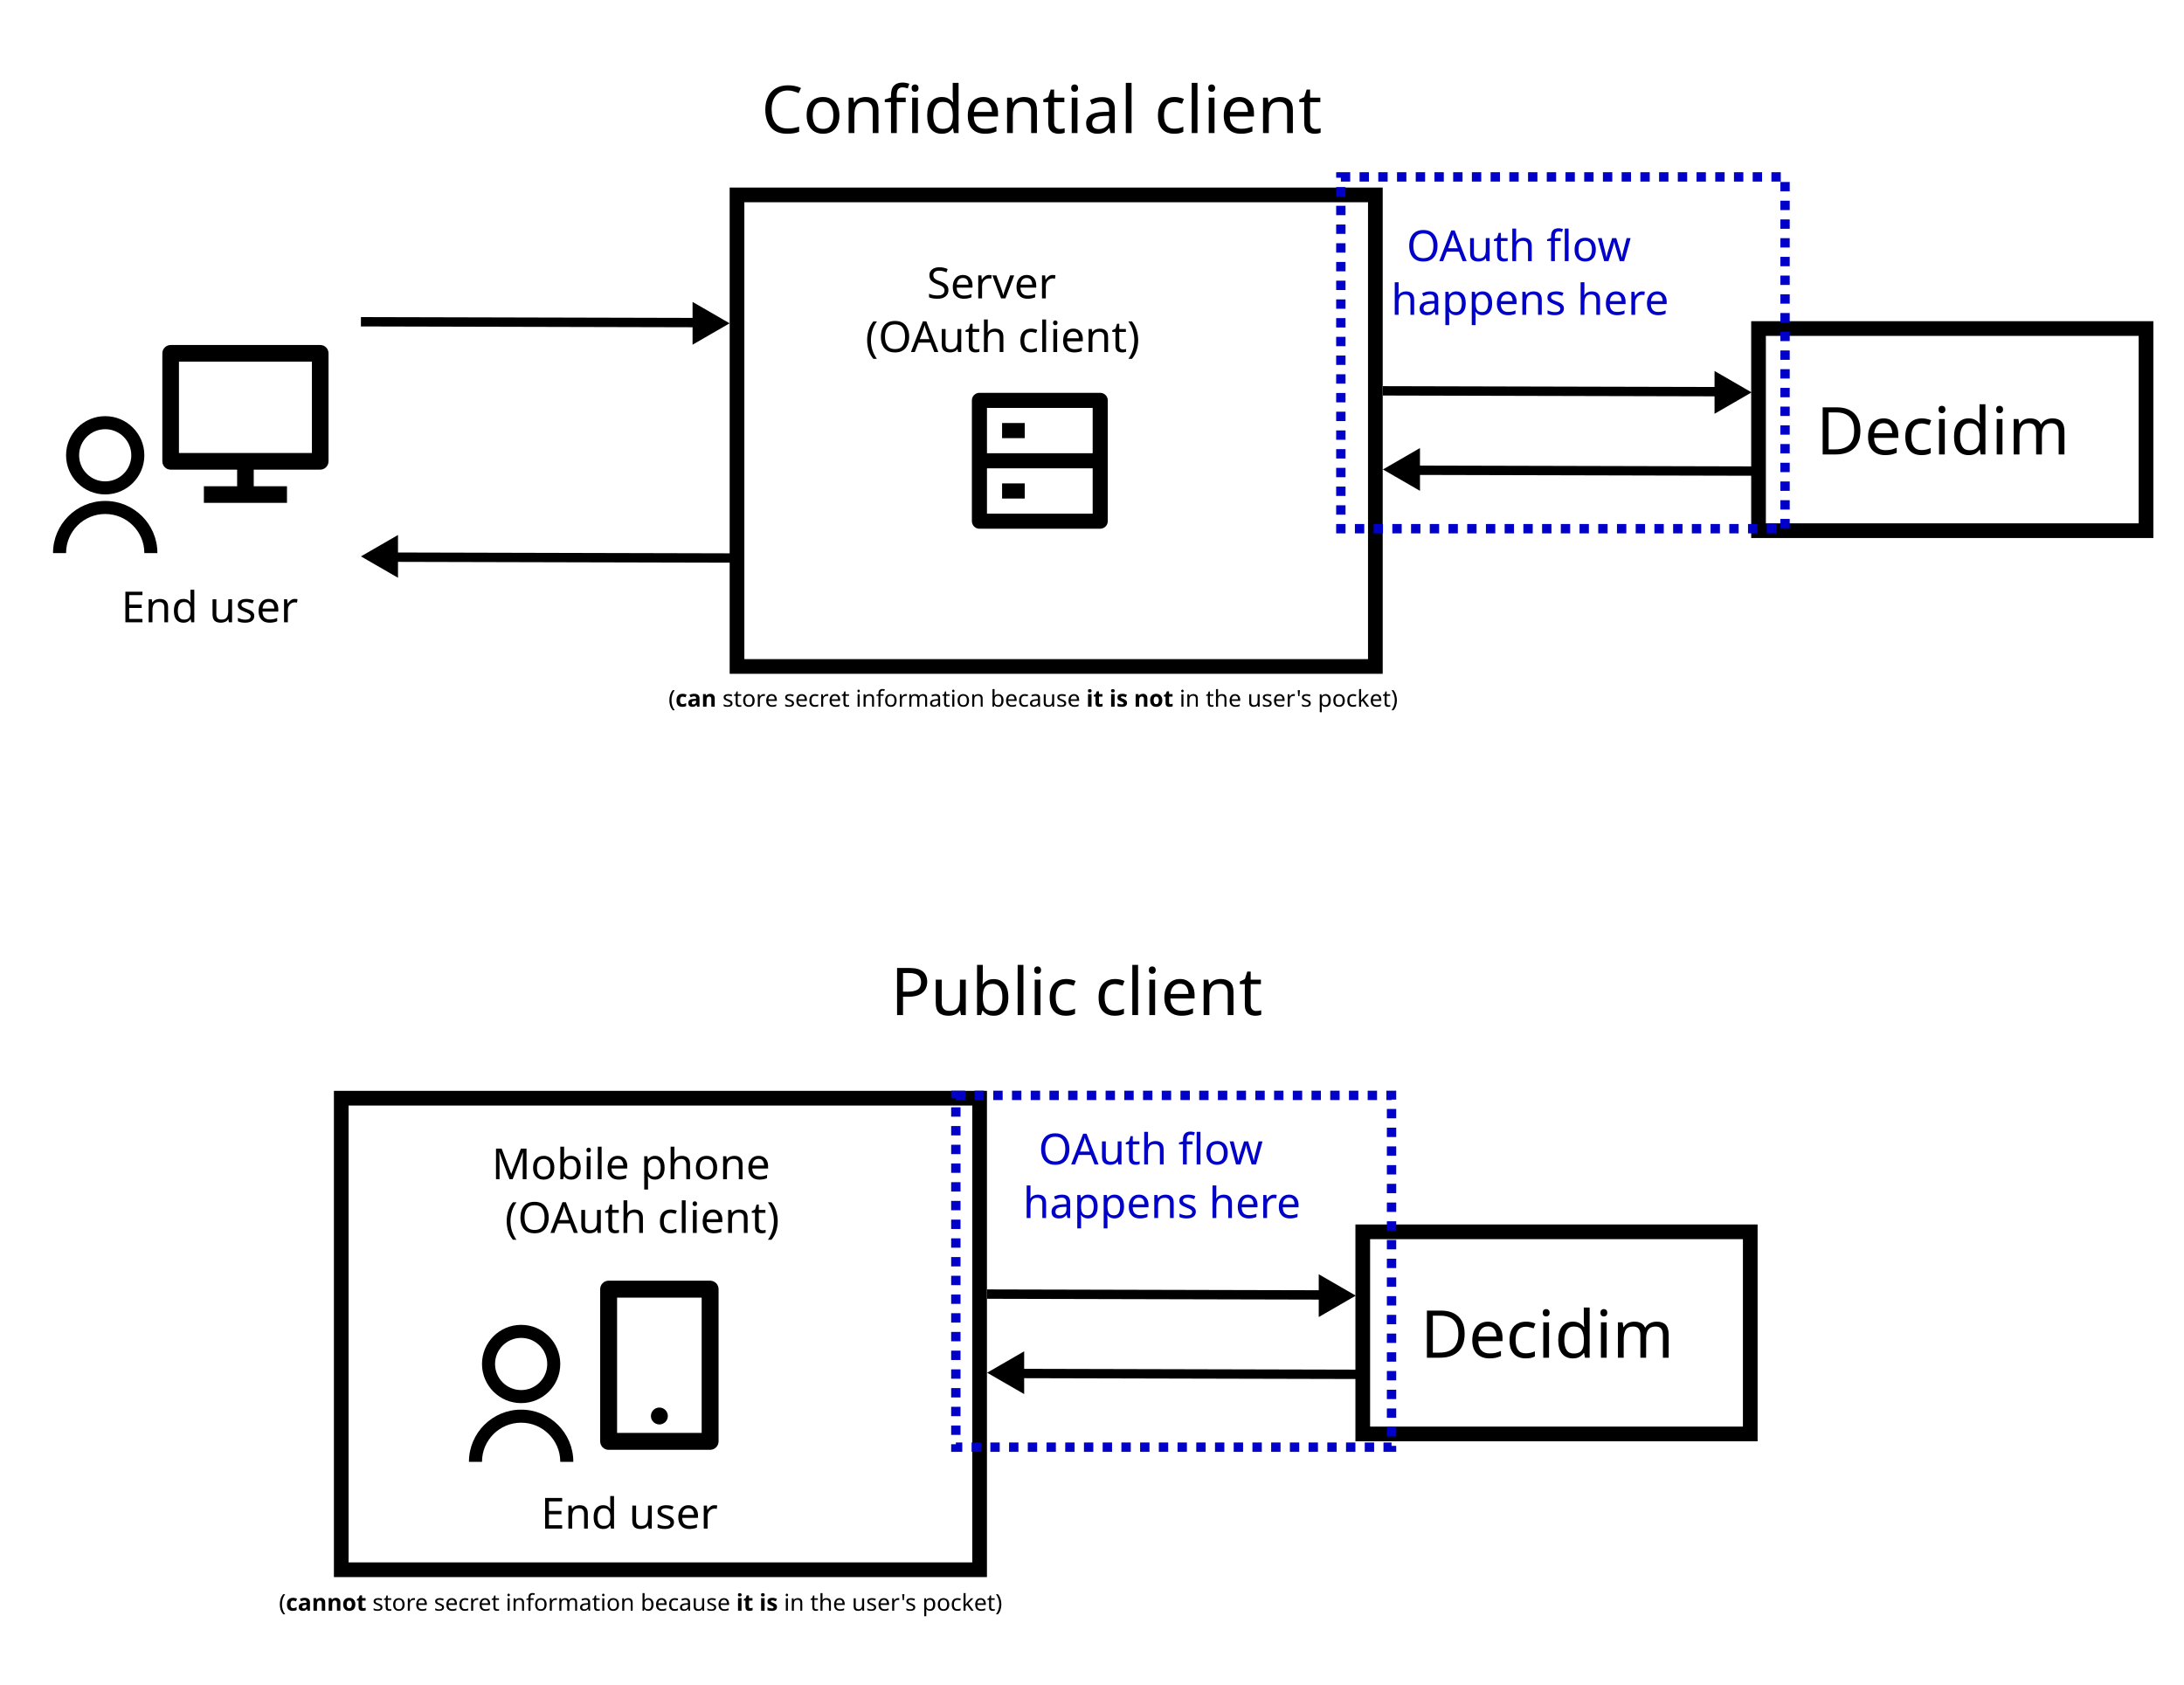
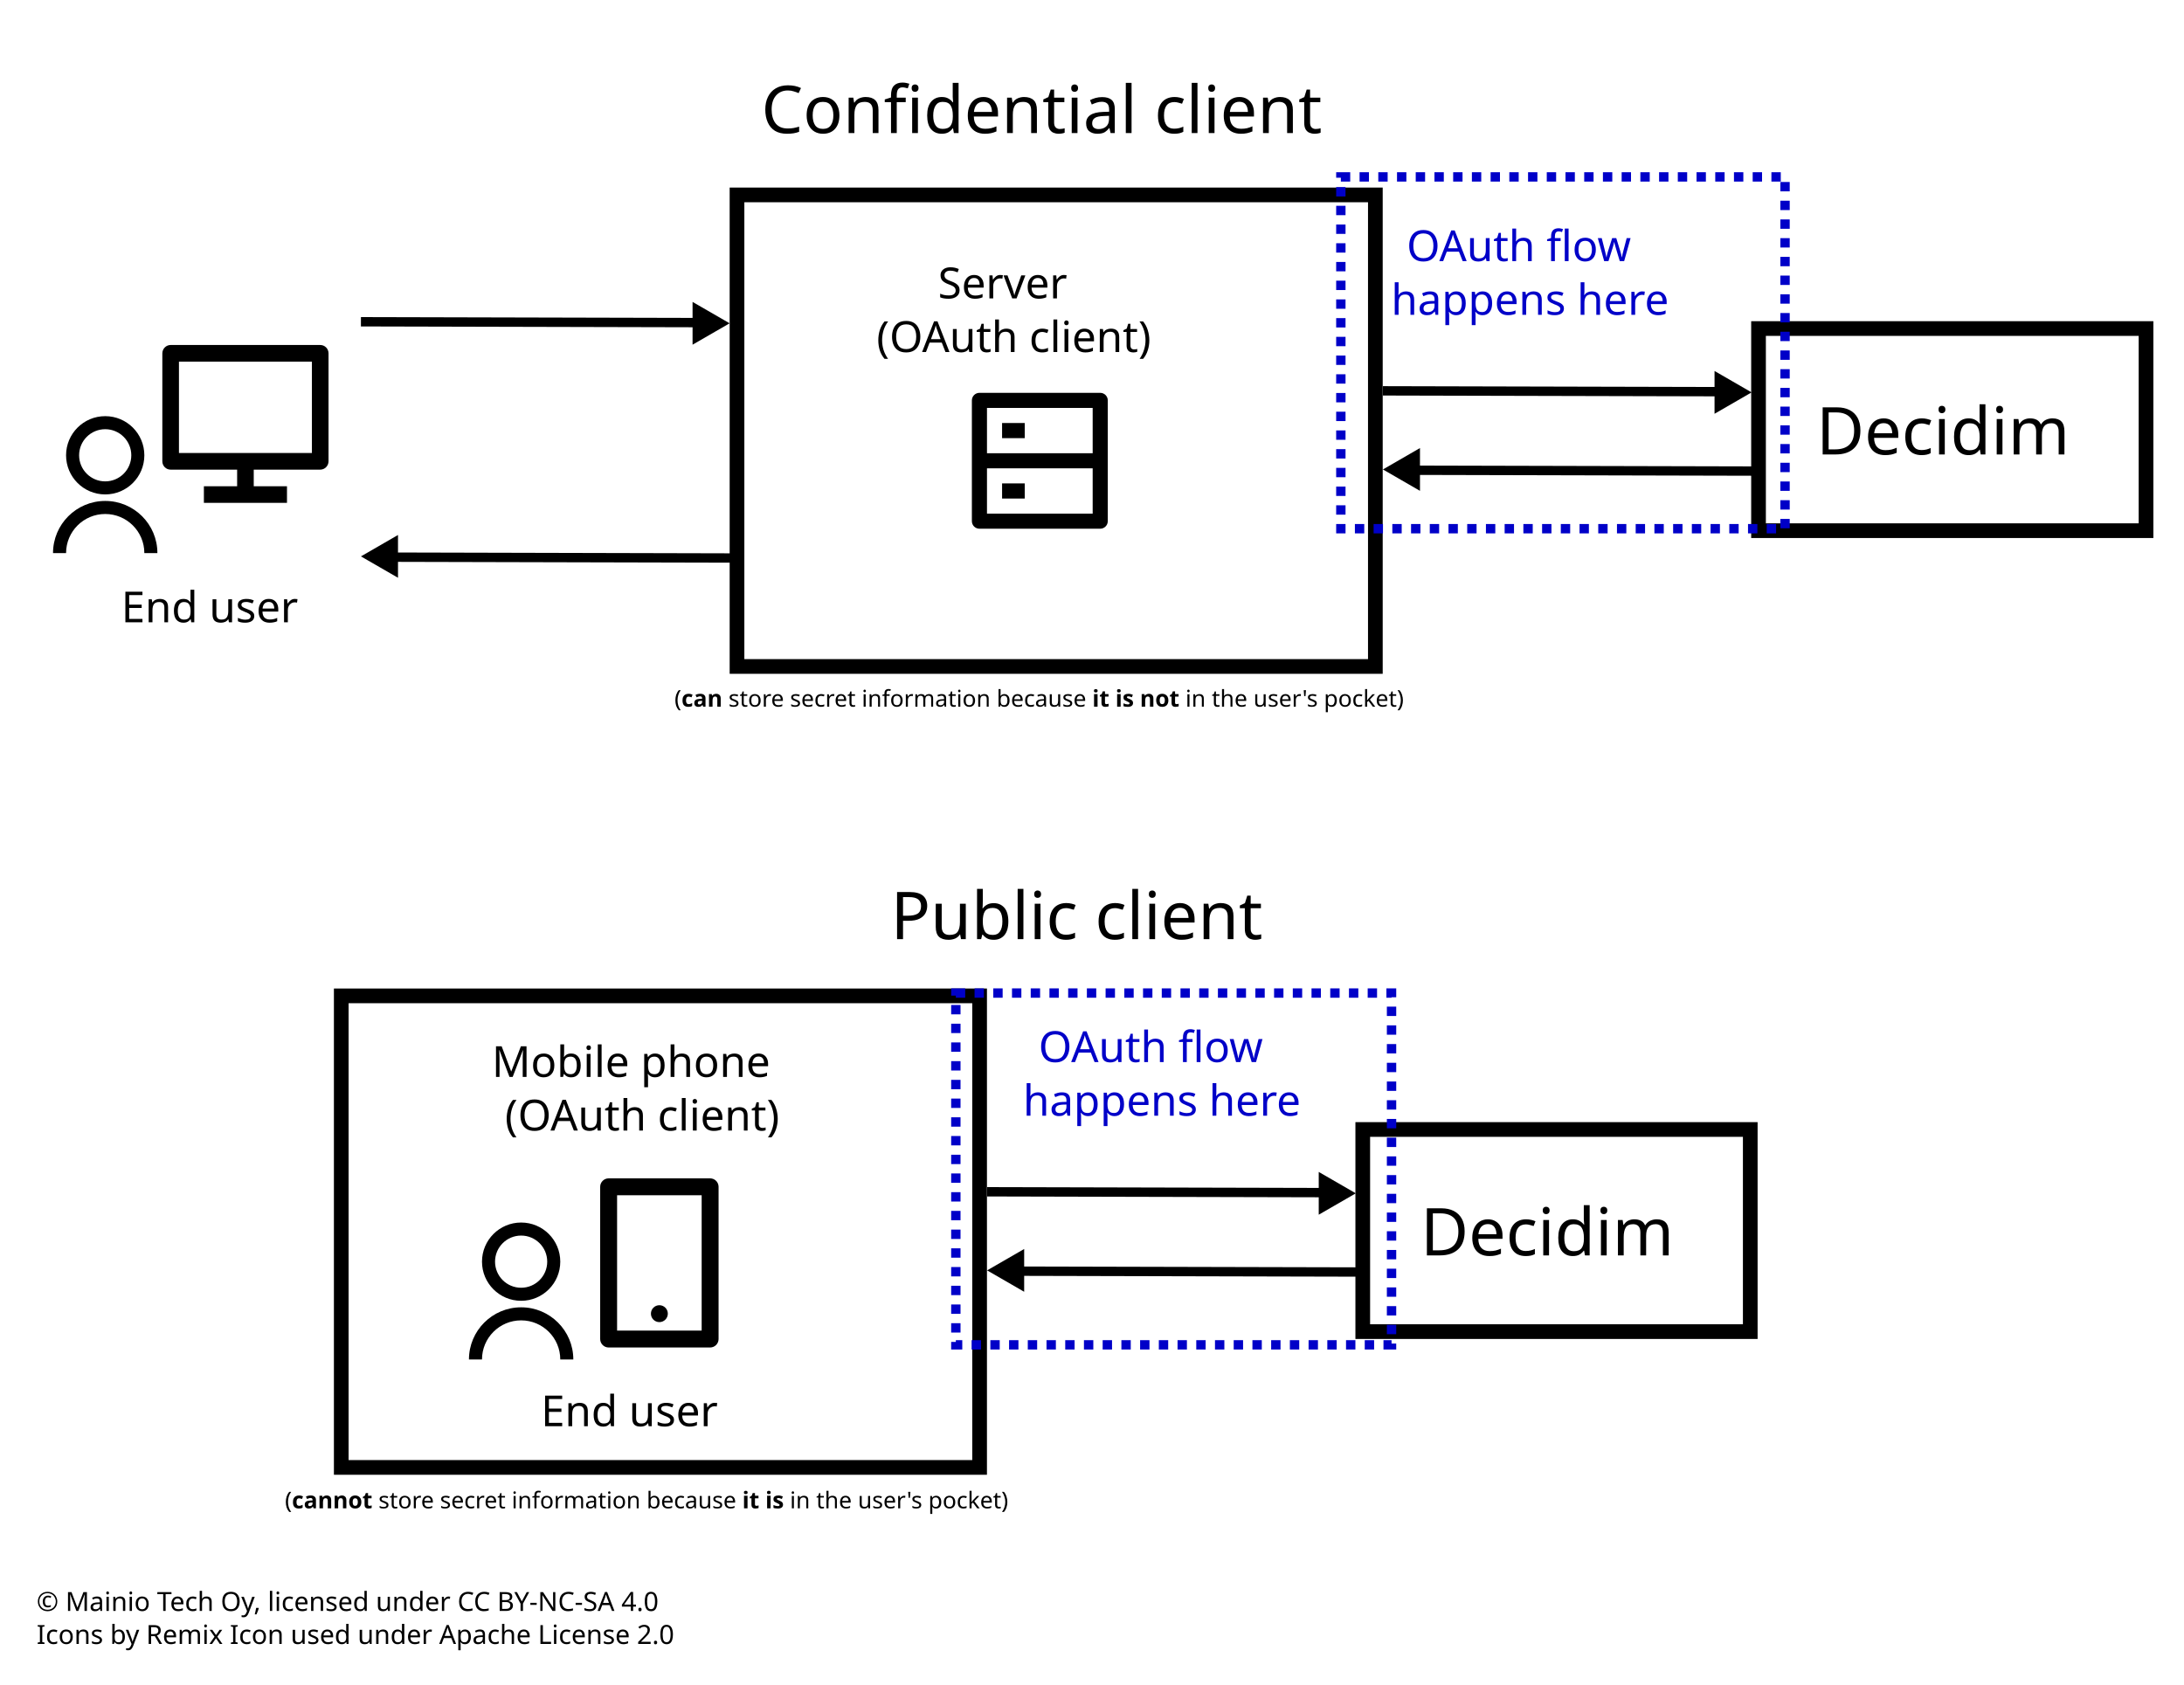
<svg xmlns="http://www.w3.org/2000/svg" width="350mm" height="270mm" version="1.1" viewBox="0 0 350 270">
  <circle r="1e5" fill="white" />
  <g font-family="sans-serif" letter-spacing="0px" stroke-width=".265" word-spacing="0px">
    <text x="122.005" y="21.328" fill="#000000" font-size="10.583px" style="line-height:1.25" xml:space="preserve">
      <tspan x="122.005" y="21.328" stroke-width=".265">Confidential client</tspan>
    </text>
    <text x="249.663" y="41.854" fill="#0000c8" font-size="6.879px" text-anchor="middle" style="line-height:1.25" xml:space="preserve">
      <tspan x="249.663" y="41.854" text-align="center">OAuth flow</tspan>
      <tspan x="249.663" y="50.453" text-align="center">happens here</tspan>
    </text>
-     <g>
-       <text x="166.94" y="47.823" font-size="6.879px" text-anchor="middle" style="line-height:1.25" xml:space="preserve">
-         <tspan x="166.94" y="47.823" text-align="center">Server</tspan>
-         <tspan x="166.94" y="56.422" text-align="center">(OAuth client)</tspan>
-       </text>
-       <text x="168.937" y="113.256" font-size="3.704px" style="line-height:1.25" xml:space="preserve">
-         <tspan x="168.937" y="113.256" font-size="3.704px" stroke-width=".265" text-align="center" text-anchor="middle">(<tspan font-weight="bold">can</tspan> store secret information because <tspan font-weight="bold">it is not</tspan> in the user's pocket)</tspan>
-       </text>
-       <text x="106.029" y="258.148" font-size="3.704px" style="line-height:1.25" xml:space="preserve">
-         <tspan x="106.029" y="258.148" font-size="3.704px" stroke-width=".265" text-align="center" text-anchor="middle">(<tspan font-weight="bold">cannot</tspan> store secret information because <tspan font-weight="bold">it is</tspan> in the user's pocket)</tspan>
-       </text>
-       <text x="142.731" y="162.689" font-size="10.583px" style="line-height:1.25" xml:space="preserve">
-         <tspan x="142.731" y="162.689" stroke-width=".265">Public client</tspan>
-       </text>
-     </g>
+     <text x="166.94" y="47.823" font-size="6.879px" text-anchor="middle" style="line-height:1.25" xml:space="preserve">
+       <tspan x="166.94" y="47.823" text-align="center">Server</tspan>
+       <tspan x="166.94" y="56.422" text-align="center">(OAuth client)</tspan>
+     </text>
+     <text x="168.937" y="113.256" font-size="3.704px" style="line-height:1.25" xml:space="preserve">
+       <tspan x="168.937" y="113.256" font-size="3.704px" stroke-width=".265" text-align="center" text-anchor="middle">(<tspan font-weight="bold">can</tspan> store secret information because <tspan font-weight="bold">it is not</tspan> in the user's pocket)</tspan>
+     </text>
+     <text x="106.029" y="241.744" font-size="3.704px" style="line-height:1.25" xml:space="preserve">
+       <tspan x="106.029" y="241.744" font-size="3.704px" stroke-width=".265" text-align="center" text-anchor="middle">(<tspan font-weight="bold">cannot</tspan> store secret information because <tspan font-weight="bold">it is</tspan> in the user's pocket)</tspan>
+     </text>
+     <text x="142.731" y="150.518" font-size="10.583px" style="line-height:1.25" xml:space="preserve">
+       <tspan x="142.731" y="150.518" stroke-width=".265">Public client</tspan>
+     </text>
  </g>
  <path d="m158.17 72.64h16.938v-7.259h-16.938zm19.358-8.469v19.358c0 0.668-0.542 1.21-1.21 1.21h-19.358c-0.668 0-1.21-0.542-1.21-1.21v-19.358c0-0.668 0.542-1.21 1.21-1.21h19.358c0.668 0 1.21 0.542 1.21 1.21zm-2.42 10.889h-16.938v7.259h16.938zm-14.518 2.42h3.63v2.42h-3.63zm0-9.679h3.63v2.42h-3.63z" stroke-width="1.21" />
  <rect x="118.11" y="31.238" width="102.3" height="75.578" fill="none" stroke="#000" stroke-width="2.354" />
  <g transform="translate(59.305 -2.3094)">
    <text x="231.759" y="75.144" fill="#000000" font-family="sans-serif" font-size="10.583px" letter-spacing="0px" stroke-width=".265" word-spacing="0px" style="line-height:1.25" xml:space="preserve">
      <tspan x="231.759" y="75.144" stroke-width=".265">Decidim</tspan>
    </text>
    <rect x="222.51" y="54.966" width="62.1" height="32.396" fill="none" stroke="#000" stroke-width="2.354" />
  </g>
  <g transform="translate(41.047 -2.5723)">
    <text x="-2.974" y="102.314" fill="#000000" font-family="sans-serif" font-size="6.879px" letter-spacing="0px" stroke-width=".265" word-spacing="0px" style="line-height:1.25" xml:space="preserve">
      <tspan x="-2.974" y="102.314" font-size="6.879px" stroke-width=".265" text-align="center" text-anchor="middle">End user</tspan>
    </text>
    <path d="m-12.369 75.18h21.308v-14.649h-21.308zm11.986 2.663v2.663h5.327v2.663h-13.317v-2.663h5.327v-2.663h-10.665c-0.729 0-1.321-0.598-1.321-1.342v-17.293c0-0.741 0.606-1.342 1.321-1.342h23.993c0.73 0 1.321 0.598 1.321 1.342v17.293c0 0.741-0.606 1.342-1.321 1.342z" stroke-width="1.332" />
    <path d="m-32.55 91.223c0-4.619 3.744-8.363 8.363-8.363s8.363 3.744 8.363 8.363h-2.091c0-3.464-2.808-6.272-6.272-6.272s-6.272 2.808-6.272 6.272zm8.363-9.408c-3.465 0-6.272-2.807-6.272-6.272s2.807-6.272 6.272-6.272 6.272 2.807 6.272 6.272-2.807 6.272-6.272 6.272zm0-2.091c2.31 0 4.181-1.871 4.181-4.181s-1.871-4.181-4.181-4.181-4.181 1.871-4.181 4.181c0 2.31 1.871 4.181 4.181 4.181z" stroke-width="1.045" />
  </g>
  <g transform="translate(61.102 -11.1)">
    <path d="m-3.261 62.67 53.826 0.132" fill="none" stroke="#000" stroke-width="1.5" />
    <path transform="matrix(0 .11875 -.11875 0 57.853 81.061)" d="m-123.92 67.092h-57.749l28.875-50.012z" />
  </g>
  <g transform="translate(61.102 13.905)">
    <path d="m2.375 75.396 53.721 0.132" fill="none" stroke="#000" stroke-width="1.5" />
    <path transform="matrix(0 .11875 .11875 0 -5.2873 93.412)" d="m-123.92 67.092h-57.749l28.875-50.012z" />
  </g>
  <g transform="translate(224.88 -.028098)">
    <path d="m-3.261 62.67 53.826 0.132" fill="none" stroke="#000" stroke-width="1.5" />
    <path transform="matrix(0 .11875 -.11875 0 57.853 81.061)" d="m-123.92 67.092h-57.749l28.875-50.012z" />
    <path d="m2.375 75.396 53.721 0.132" fill="none" stroke="#000" stroke-width="1.5" />
    <path transform="matrix(0 .11875 .11875 0 -5.2873 93.412)" d="m-123.92 67.092h-57.749l28.875-50.012z" />
  </g>
-   <text x="188.884" y="186.623" fill="#0000c8" font-family="sans-serif" font-size="6.879px" letter-spacing="0px" stroke-width=".265" text-anchor="middle" word-spacing="0px" style="line-height:1.25" xml:space="preserve">
-     <tspan x="188.884" y="186.623" text-align="center">OAuth flow</tspan>
-     <tspan x="188.884" y="195.222" text-align="center">happens here</tspan>
+   <text x="188.884" y="170.219" fill="#0000c8" font-family="sans-serif" font-size="6.879px" letter-spacing="0px" stroke-width=".265" text-anchor="middle" word-spacing="0px" style="line-height:1.25" xml:space="preserve">
+     <tspan x="188.884" y="170.219" text-align="center">OAuth flow</tspan>
+     <tspan x="188.884" y="178.818" text-align="center">happens here</tspan>
  </text>
-   <text x="105.598" y="189.003" fill="#000000" font-family="sans-serif" font-size="6.879px" letter-spacing="0px" stroke-width=".265" text-anchor="middle" word-spacing="0px" style="line-height:1.25" xml:space="preserve">
-     <tspan x="105.598" y="189.003" text-align="center">Mobile phone</tspan>
-     <tspan x="105.598" y="197.602" text-align="center">(OAuth client)</tspan>
+   <text x="105.598" y="172.599" fill="#000000" font-family="sans-serif" font-size="6.879px" letter-spacing="0px" stroke-width=".265" text-anchor="middle" word-spacing="0px" style="line-height:1.25" xml:space="preserve">
+     <tspan x="105.598" y="172.599" text-align="center">Mobile phone</tspan>
+     <tspan x="105.598" y="181.198" text-align="center">(OAuth client)</tspan>
  </text>
-   <rect x="54.688" y="176.01" width="102.3" height="75.578" fill="none" stroke="#000" stroke-width="2.354" />
-   <g transform="translate(-4.1195 142.46)">
+   <rect x="54.688" y="159.61" width="102.3" height="75.578" fill="none" stroke="#000" stroke-width="2.354" />
+   <g transform="translate(-4.1195 126.06)">
    <text x="231.759" y="75.144" fill="#000000" font-family="sans-serif" font-size="10.583px" letter-spacing="0px" stroke-width=".265" word-spacing="0px" style="line-height:1.25" xml:space="preserve">
      <tspan x="231.759" y="75.144" stroke-width=".265">Decidim</tspan>
    </text>
    <rect x="222.51" y="54.966" width="62.1" height="32.396" fill="none" stroke="#000" stroke-width="2.354" />
  </g>
-   <g transform="translate(161.45 144.74)">
+   <g transform="translate(161.45 128.34)">
    <path d="m-3.261 62.67 53.826 0.132" fill="none" stroke="#000" stroke-width="1.5" />
    <path transform="matrix(0 .11875 -.11875 0 57.853 81.061)" d="m-123.92 67.092h-57.749l28.875-50.012z" />
    <path d="m2.375 75.396 53.721 0.132" fill="none" stroke="#000" stroke-width="1.5" />
    <path transform="matrix(0 .11875 .11875 0 -5.2873 93.412)" d="m-123.92 67.092h-57.749l28.875-50.012z" />
  </g>
-   <path d="m98.892 207.97v21.686h13.554v-21.686zm-1.355-2.711h16.264c0.749 0 1.355 0.607 1.355 1.355v24.397c0 0.749-0.607 1.355-1.355 1.355h-16.264c-0.749 0-1.355-0.607-1.355-1.355v-24.397c0-0.749 0.607-1.355 1.355-1.355zm8.132 20.331c0.749 0 1.355 0.607 1.355 1.355 0 0.749-0.607 1.355-1.355 1.355-0.749 0-1.355-0.607-1.355-1.355 0-0.749 0.607-1.355 1.355-1.355z" stroke-width=".265" />
-   <text x="103.549" y="244.993" fill="#000000" font-family="sans-serif" font-size="6.879px" letter-spacing="0px" stroke-width=".265" word-spacing="0px" style="line-height:1.25" xml:space="preserve">
-     <tspan x="103.549" y="244.993" font-size="6.879px" stroke-width=".265" text-align="center" text-anchor="middle">End user</tspan>
+   <path d="m98.892 191.57v21.686h13.554v-21.686zm-1.355-2.711h16.264c0.749 0 1.355 0.607 1.355 1.355v24.397c0 0.749-0.607 1.355-1.355 1.355h-16.264c-0.749 0-1.355-0.607-1.355-1.355v-24.397c0-0.749 0.607-1.355 1.355-1.355zm8.132 20.331c0.749 0 1.355 0.607 1.355 1.355 0 0.749-0.607 1.355-1.355 1.355-0.749 0-1.355-0.607-1.355-1.355 0-0.749 0.607-1.355 1.355-1.355z" stroke-width=".265" />
+   <text x="103.549" y="228.589" fill="#000000" font-family="sans-serif" font-size="6.879px" letter-spacing="0px" stroke-width=".265" word-spacing="0px" style="line-height:1.25" xml:space="preserve">
+     <tspan x="103.549" y="228.589" font-size="6.879px" stroke-width=".265" text-align="center" text-anchor="middle">End user</tspan>
  </text>
-   <path d="m75.152 234.29c0-4.619 3.744-8.363 8.363-8.363s8.363 3.744 8.363 8.363h-2.091c0-3.464-2.808-6.272-6.272-6.272s-6.272 2.808-6.272 6.272zm8.363-9.408c-3.465 0-6.272-2.807-6.272-6.272s2.807-6.272 6.272-6.272 6.272 2.807 6.272 6.272-2.807 6.272-6.272 6.272zm0-2.091c2.31 0 4.181-1.871 4.181-4.181s-1.871-4.181-4.181-4.181c-2.31 0-4.181 1.871-4.181 4.181 0 2.31 1.871 4.181 4.181 4.181z" stroke-width="1.045" />
+   <path d="m75.152 217.89c0-4.619 3.744-8.363 8.363-8.363s8.363 3.744 8.363 8.363h-2.091c0-3.464-2.808-6.272-6.272-6.272s-6.272 2.808-6.272 6.272zm8.363-9.408c-3.465 0-6.272-2.807-6.272-6.272s2.807-6.272 6.272-6.272 6.272 2.807 6.272 6.272-2.807 6.272-6.272 6.272zm0-2.091c2.31 0 4.181-1.871 4.181-4.181s-1.871-4.181-4.181-4.181c-2.31 0-4.181 1.871-4.181 4.181 0 2.31 1.871 4.181 4.181 4.181z" stroke-width="1.045" />
  <rect x="214.88" y="28.353" width="71.184" height="56.382" fill="none" stroke="#0000c8" stroke-dasharray="1.5, 1.5" stroke-width="1.5" />
-   <rect x="153.18" y="175.56" width="69.824" height="56.382" fill="none" stroke="#0000c8" stroke-dasharray="1.5, 1.5" stroke-width="1.5" />
+   <rect x="153.18" y="159.16" width="69.824" height="56.382" fill="none" stroke="#0000c8" stroke-dasharray="1.5, 1.5" stroke-width="1.5" />
+   <text x="80.199" y="258.185" fill="#000000" font-family="sans-serif" font-size="4.233px" letter-spacing="0px" word-spacing="0px" style="line-height:1.25" xml:space="preserve">
+     <tspan x="5.866" y="258.185">
+       <tspan x="5.866" y="258.185" font-size="4.233px" stroke-width=".265">© Mainio Tech Oy, licensed under CC BY-NC-SA 4.0</tspan>
+     </tspan>
+     <tspan x="5.866" y="263.477">Icons by Remix Icon used under Apache License 2.0</tspan>
+   </text>
</svg>
